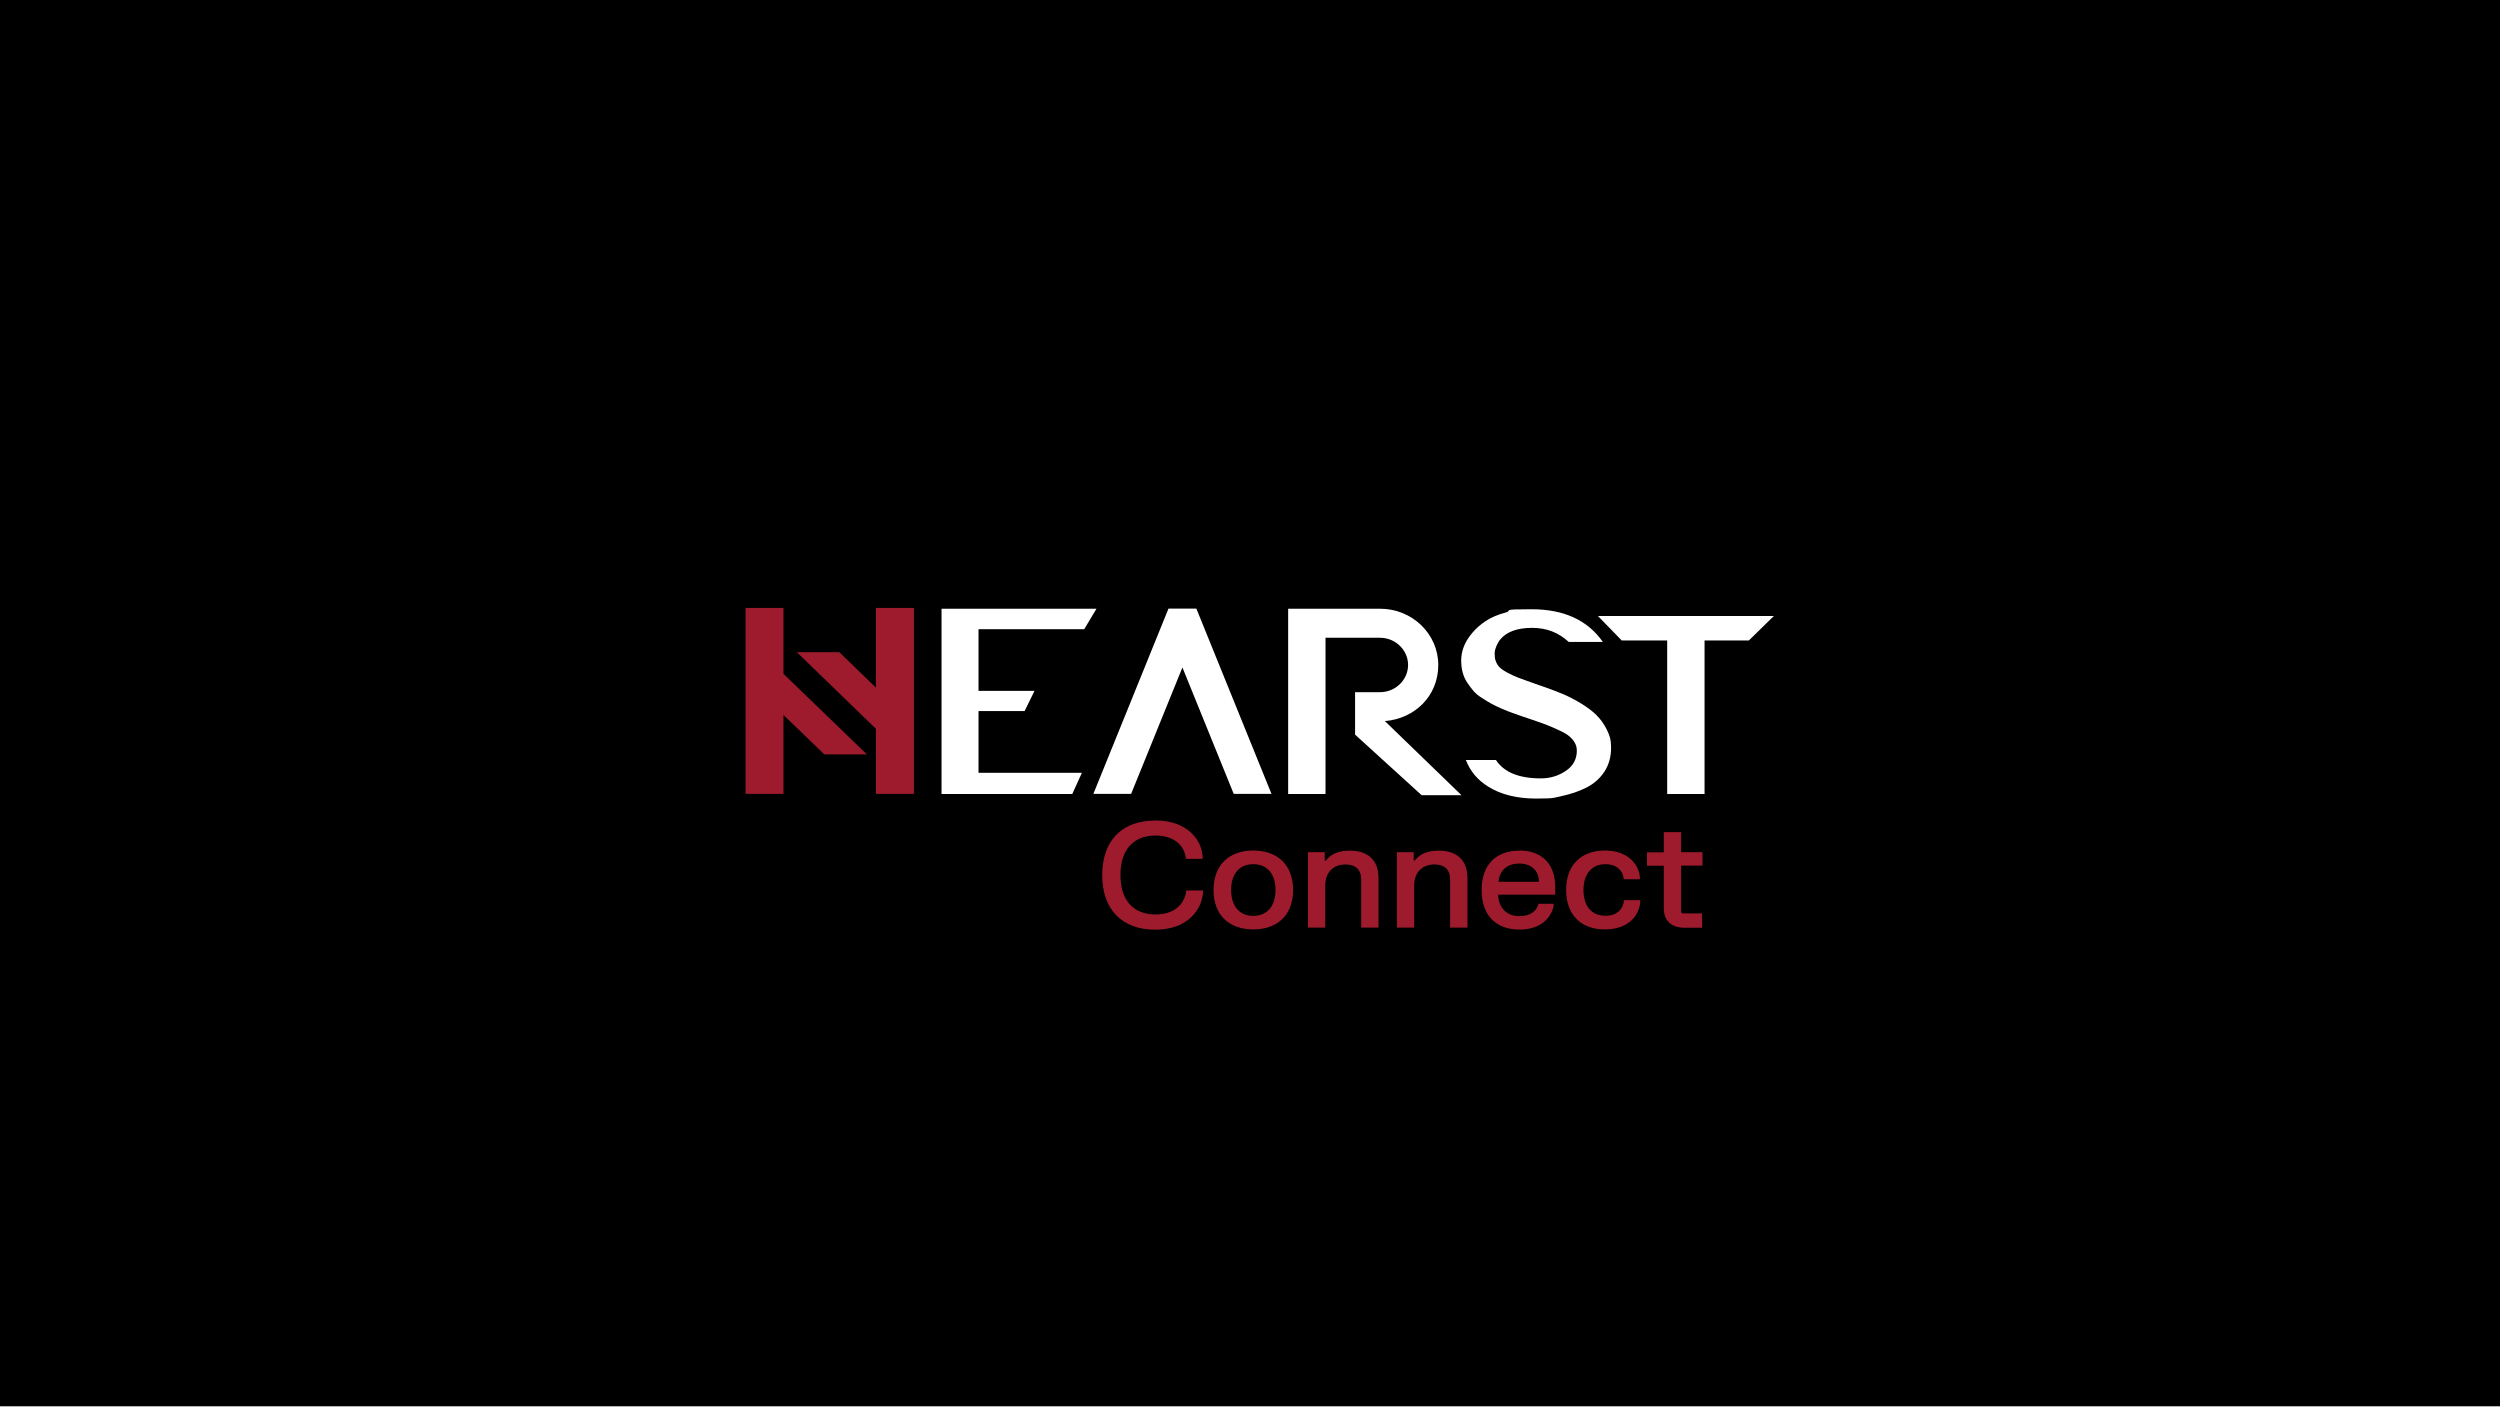
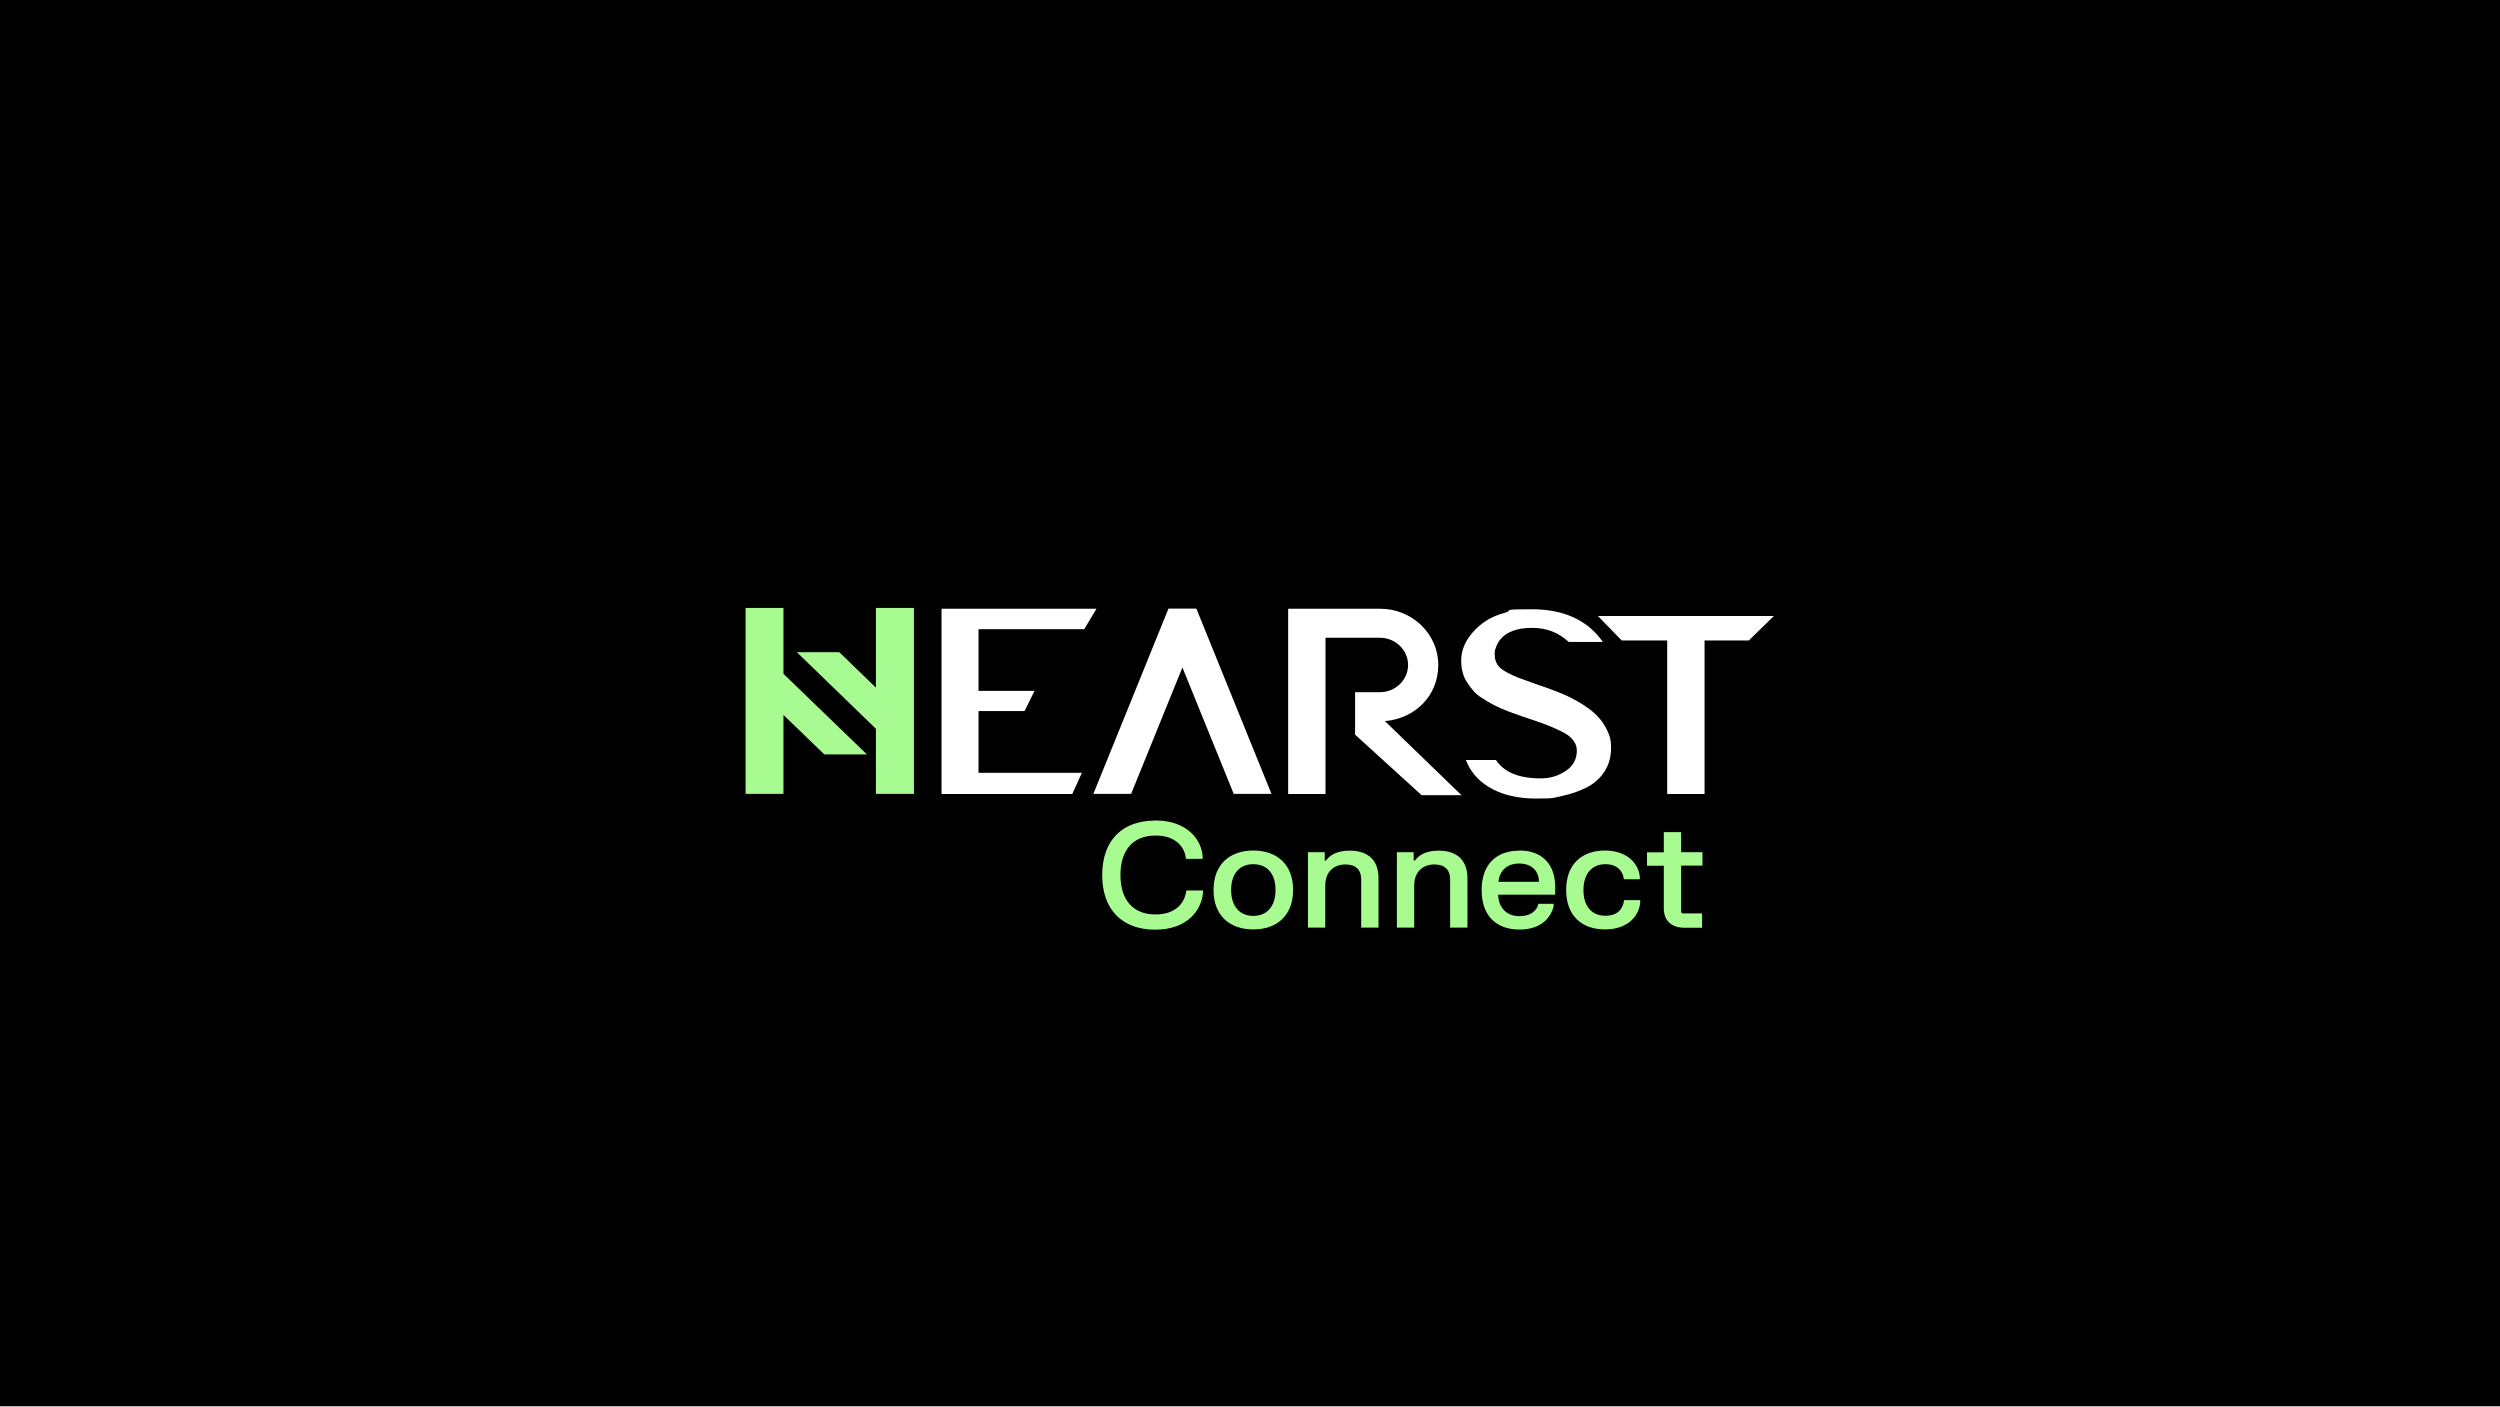
<svg xmlns="http://www.w3.org/2000/svg" id="Calque_1" version="1.1" viewBox="0 0 1920 1080">
  <defs>
    <style>
      .st0 {
        fill: #fff;
      }

      .st1 {
-         fill: #9E1B2E;
+         fill: #A7FB90;
      }
    </style>
  </defs>
  <rect width="1920" height="1080" />
  <g>
    <path class="st0" d="M751.5,546.1v47.4h79.4l-7.4,16.3h-100.4v-142.3h119l-9.4,15.7h-81.2v47.4h43l-7.6,15.5h-35.4,0Z" />
    <path class="st0" d="M1227.2,473.1h135.1l-19.2,18.8h-34v117.9h-28.7v-117.9h-34.9l-18.3-18.8h0Z" />
    <path class="st0" d="M1040.6,531.6h19.2c11.9,0,21.6-9.4,21.6-20.9s-9.7-20.9-21.6-20.9h-41.8v120h-28.7v-142.3h70.6c24.7,0,44.7,19.4,44.7,43.2s-18,41.2-41,43.1l58.8,56.9h-30.6l-51.1-46.5v-32.6h0Z" />
    <path class="st0" d="M918.7,467.4h-21.3l-57.7,142.3h29l39.4-97.1,39.4,97.1h29l-57.7-142.3h-.1Z" />
    <path class="st0" d="M1226,549.1c-3.2-3.1-7.2-6.1-12-9s-9.3-5.2-13.3-6.9-8.5-3.4-13.5-5.2c-2.2-.8-4.8-1.6-7.8-2.7-5.7-2-10.1-3.6-13-4.7-2.9-1.1-5.9-2.5-8.9-4.1s-5.2-3.2-6.6-4.9c-1.4-1.7-2.3-3.8-2.8-6.1,0-1.1-.2-2.4-.2-3.9s.4-3.1,1.2-5.1c.8-2,1.8-3.8,3.1-5.4,4.9-5.9,13.1-8.9,24.4-8.9s20.3,3.6,28.2,10.8h26.2c-11.8-16.8-30-25.1-54.8-25.1s-13.8.8-19.8,2.5c-6.1,1.6-11.2,3.8-15.3,6.5-4.1,2.7-7.6,5.8-10.6,9.4s-5.1,7.1-6.4,10.6-1.9,6.9-1.9,10.2.3,6.3,1.1,9.2c.7,2.8,1.9,5.5,3.5,7.9s3.2,4.5,4.8,6.4c1.6,1.9,3.7,3.7,6.6,5.5,2.8,1.8,5.2,3.2,7.1,4.3,2,1.1,4.7,2.4,8.1,3.9s6.2,2.5,8.1,3.2,4.7,1.7,8.2,2.9l5.7,1.9c5.6,1.9,9.9,3.4,12.9,4.6,3,1.2,6.2,2.6,9.6,4.2,3.4,1.6,5.9,3.1,7.5,4.5s3,3,4,4.8c1.1,1.8,1.6,3.9,1.6,6.2,0,6.4-2.8,11.6-8.4,15.4-5.6,3.8-12,5.8-19.2,5.8-16.9,0-28.3-4.7-34.5-14.1h-23.1c3.3,8.6,9,15.4,17.1,20.4,9.7,6.1,22,9.2,36.9,9.2s13.8-.7,20.3-2.1c6.5-1.4,12.6-3.5,18.4-6.4,5.7-2.9,10.3-7,13.7-12.2,3.4-5.2,5.1-11.3,5.1-18.1s-1.1-9.6-3.2-14c-2.2-4.4-4.8-8.2-8-11.2h0v-.2h0Z" />
    <polygon class="st1" points="601.7 466.9 572.6 466.9 572.6 609.7 601.7 609.7 601.7 549.1 633.1 579.4 665.8 579.4 601.7 517.5 601.7 466.9" />
    <polygon class="st1" points="672.7 466.9 672.7 528.1 644.6 500.9 612 500.9 672.7 559.7 672.7 609.7 701.9 609.7 701.9 466.9 672.7 466.9" />
  </g>
  <g>
    <path class="st1" d="M887.2,630.1c25.1,0,35.8,15.4,36.4,27.8v1.7h-12.8c-.6-7.6-6.4-17.9-23.4-17.9s-26.9,11-26.9,30.3,9.8,30.3,26.9,30.3,22.8-10.5,23.7-18.4h12.8v1.7c-1,12.8-11.5,28.4-36.7,28.4s-40.7-15.2-40.7-41.9,15.3-41.9,40.7-41.9h0Z" />
    <path class="st1" d="M962.5,653.2c18,0,30.6,10.5,30.6,30.3s-12.6,30.3-30.6,30.3-30.5-10.5-30.5-30.3,12.6-30.3,30.5-30.3ZM962.5,703.4c10.3,0,17.1-7,17.1-19.9s-6.8-19.8-17.1-19.8-17,7-17,19.8,6.8,19.9,17,19.9Z" />
    <path class="st1" d="M1017.4,654.5v6.4h.9c4-5.4,10.4-7.6,18.3-7.6,13.7,0,22.1,7,22.1,21.2v37.9h-13.3v-36.7c0-8-4.3-11.8-12.2-11.8s-15.4,4.9-15.4,16.1v32.4h-13.3v-57.9h12.9Z" />
    <path class="st1" d="M1085.7,654.5v6.4h.9c4-5.4,10.4-7.6,18.3-7.6,13.7,0,22.1,7,22.1,21.2v37.9h-13.3v-36.7c0-8-4.3-11.8-12.2-11.8s-15.4,4.9-15.4,16.1v32.4h-13.3v-57.9h12.9Z" />
    <path class="st1" d="M1166.9,653.2c17.4,0,27.5,10.5,27.5,28v5.9h-43.8c.2,9.7,6.2,16.5,16.2,16.5s13.8-5.2,14.7-9.5h11.7v1.7c-1.6,7.6-8.5,18.1-26.2,18.1s-29.1-10.4-29.1-30.3,11.4-30.3,29-30.3h0ZM1181.9,677.2c0-7.9-5.2-14-15.2-14s-15.2,6.2-15.9,14h31.1Z" />
    <path class="st1" d="M1232.5,653.2c17.4,0,26.1,10.3,26.9,20.4v1.7h-12.3c-.5-5.4-4.2-11.6-14.2-11.6s-16.8,7.1-16.8,19.8,6.5,19.8,16.8,19.8,13.7-6.2,14.4-12h12.4v1.7c-.9,10.5-9.5,20.8-27.1,20.8s-29.8-10.4-29.8-30.3,12.2-30.3,29.8-30.3h-.1Z" />
    <path class="st1" d="M1277.8,654.5v-15.4h13.3v15.4h16.4v10.3h-16.4v35.8l.9.9h15.2v11h-13.4c-10,0-16-5.2-16-15v-32.6h-12.9v-10.3h12.9Z" />
  </g>
</svg>
